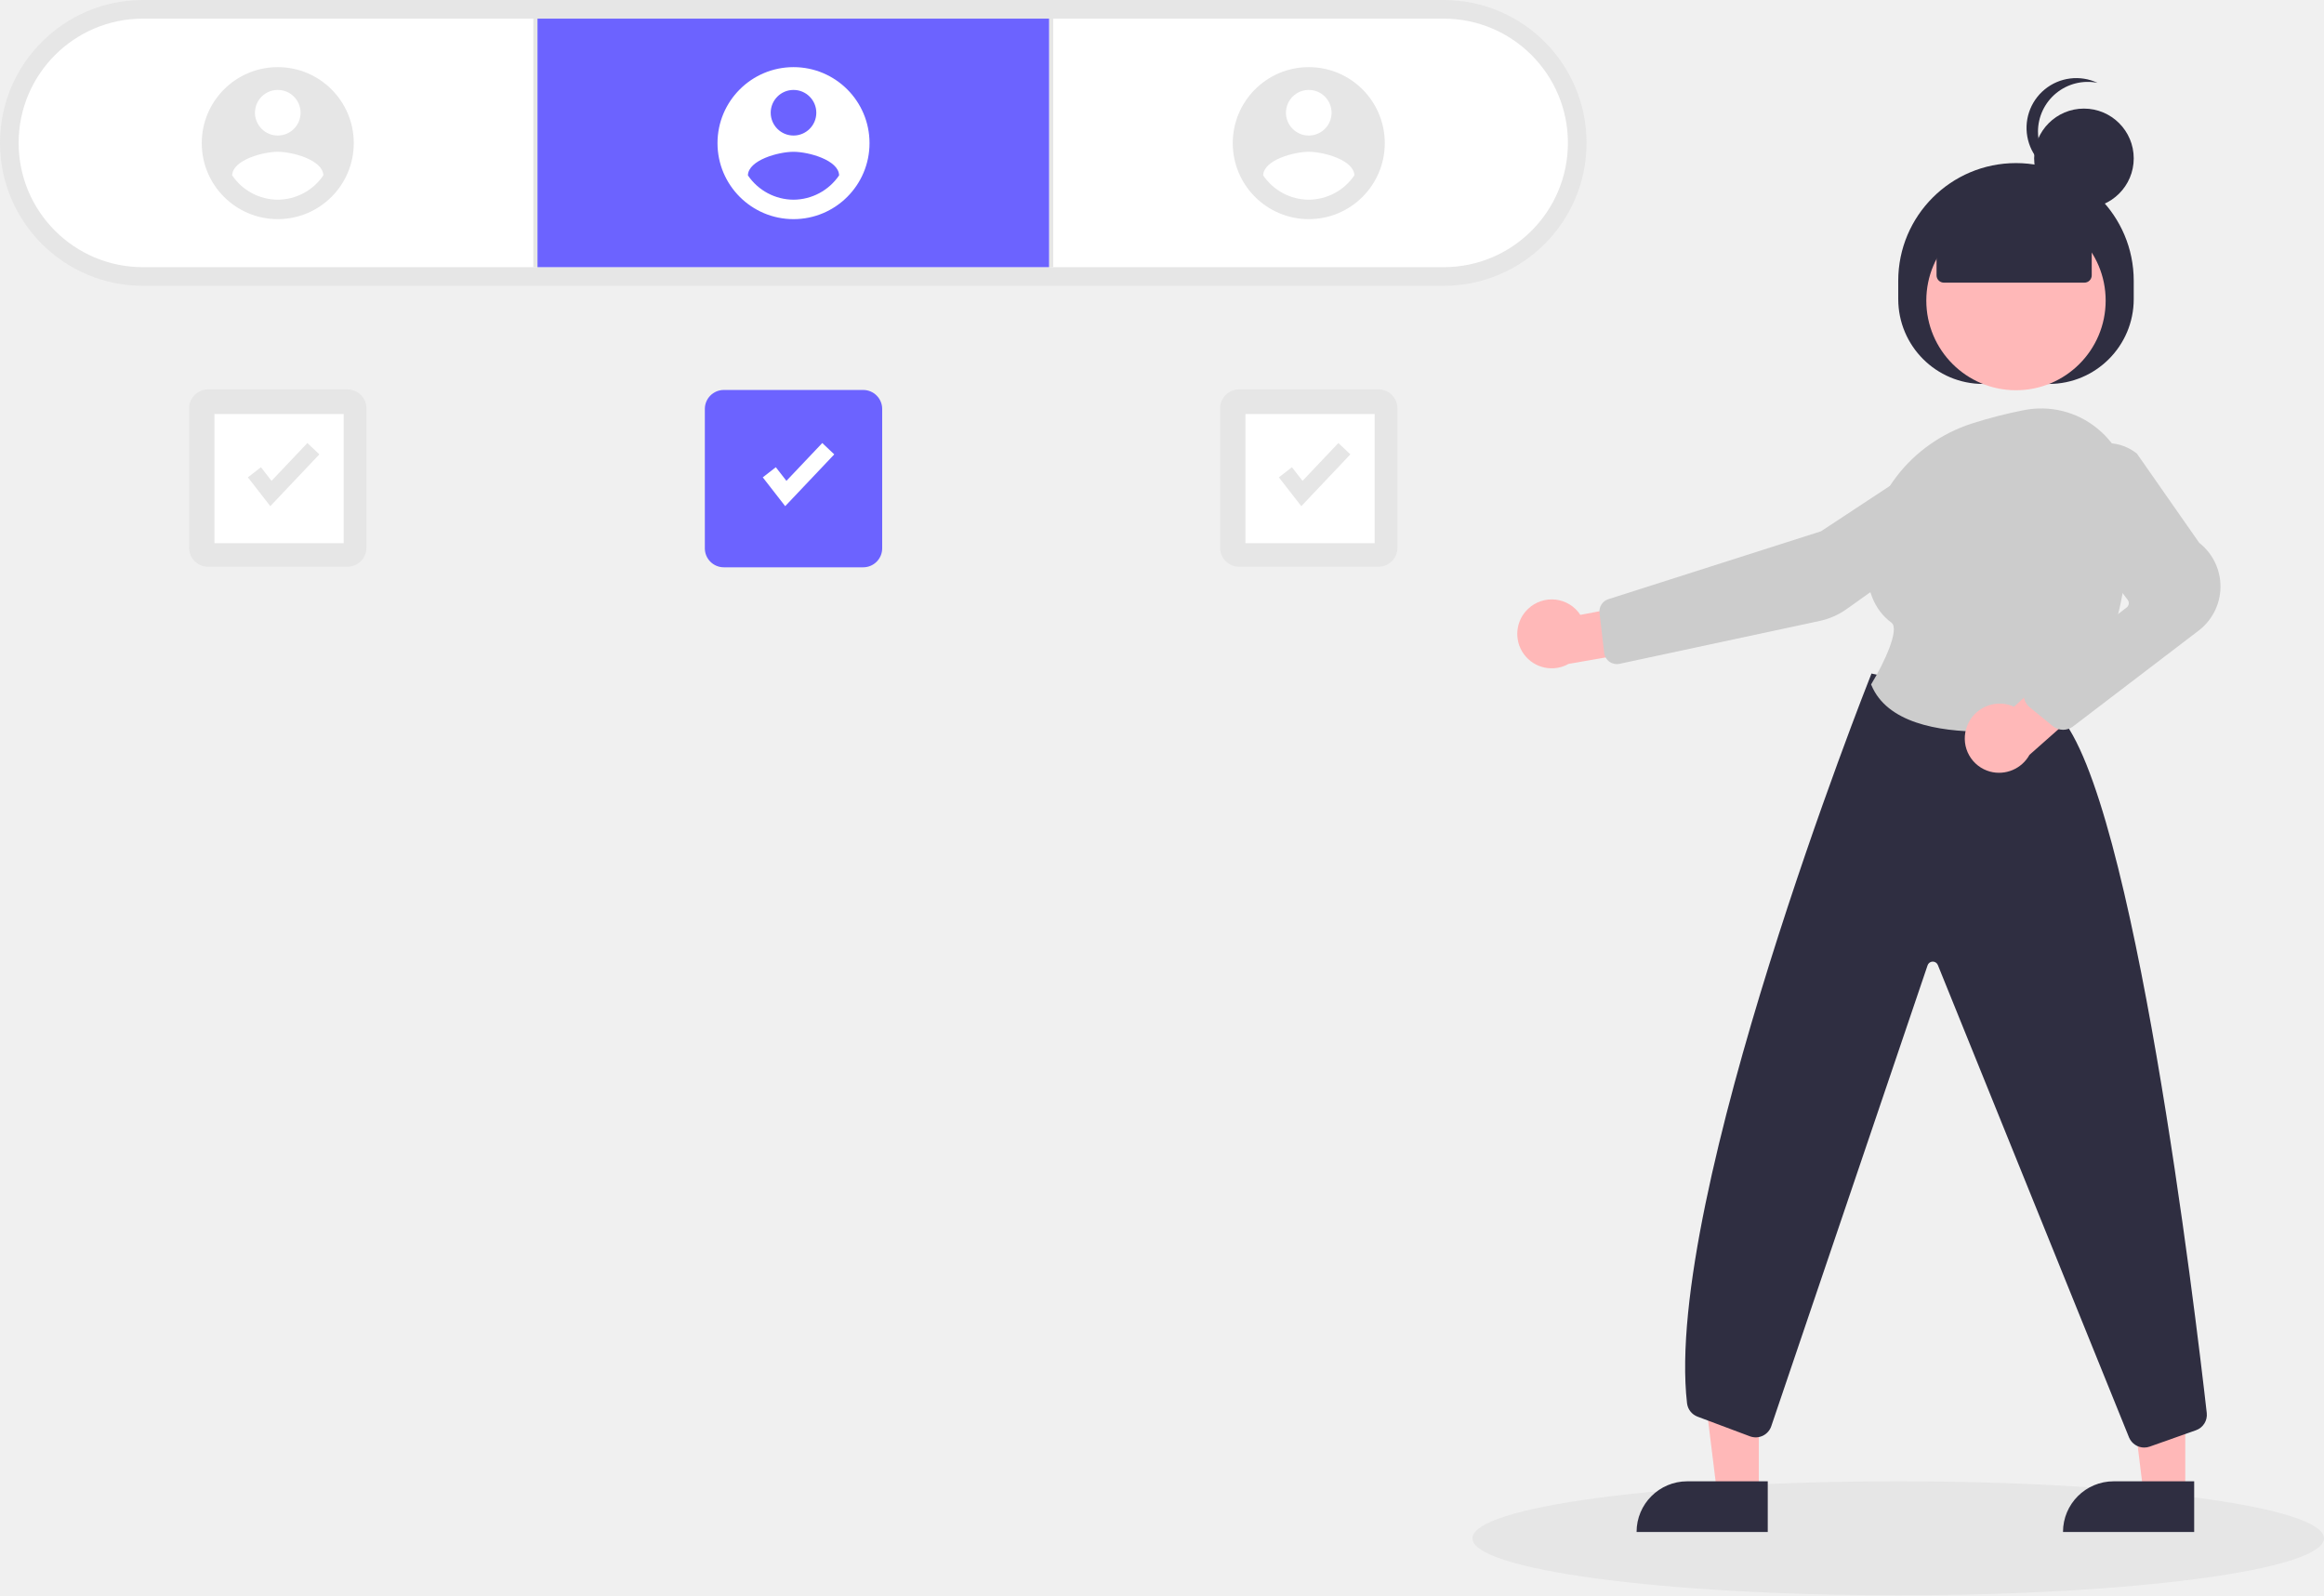
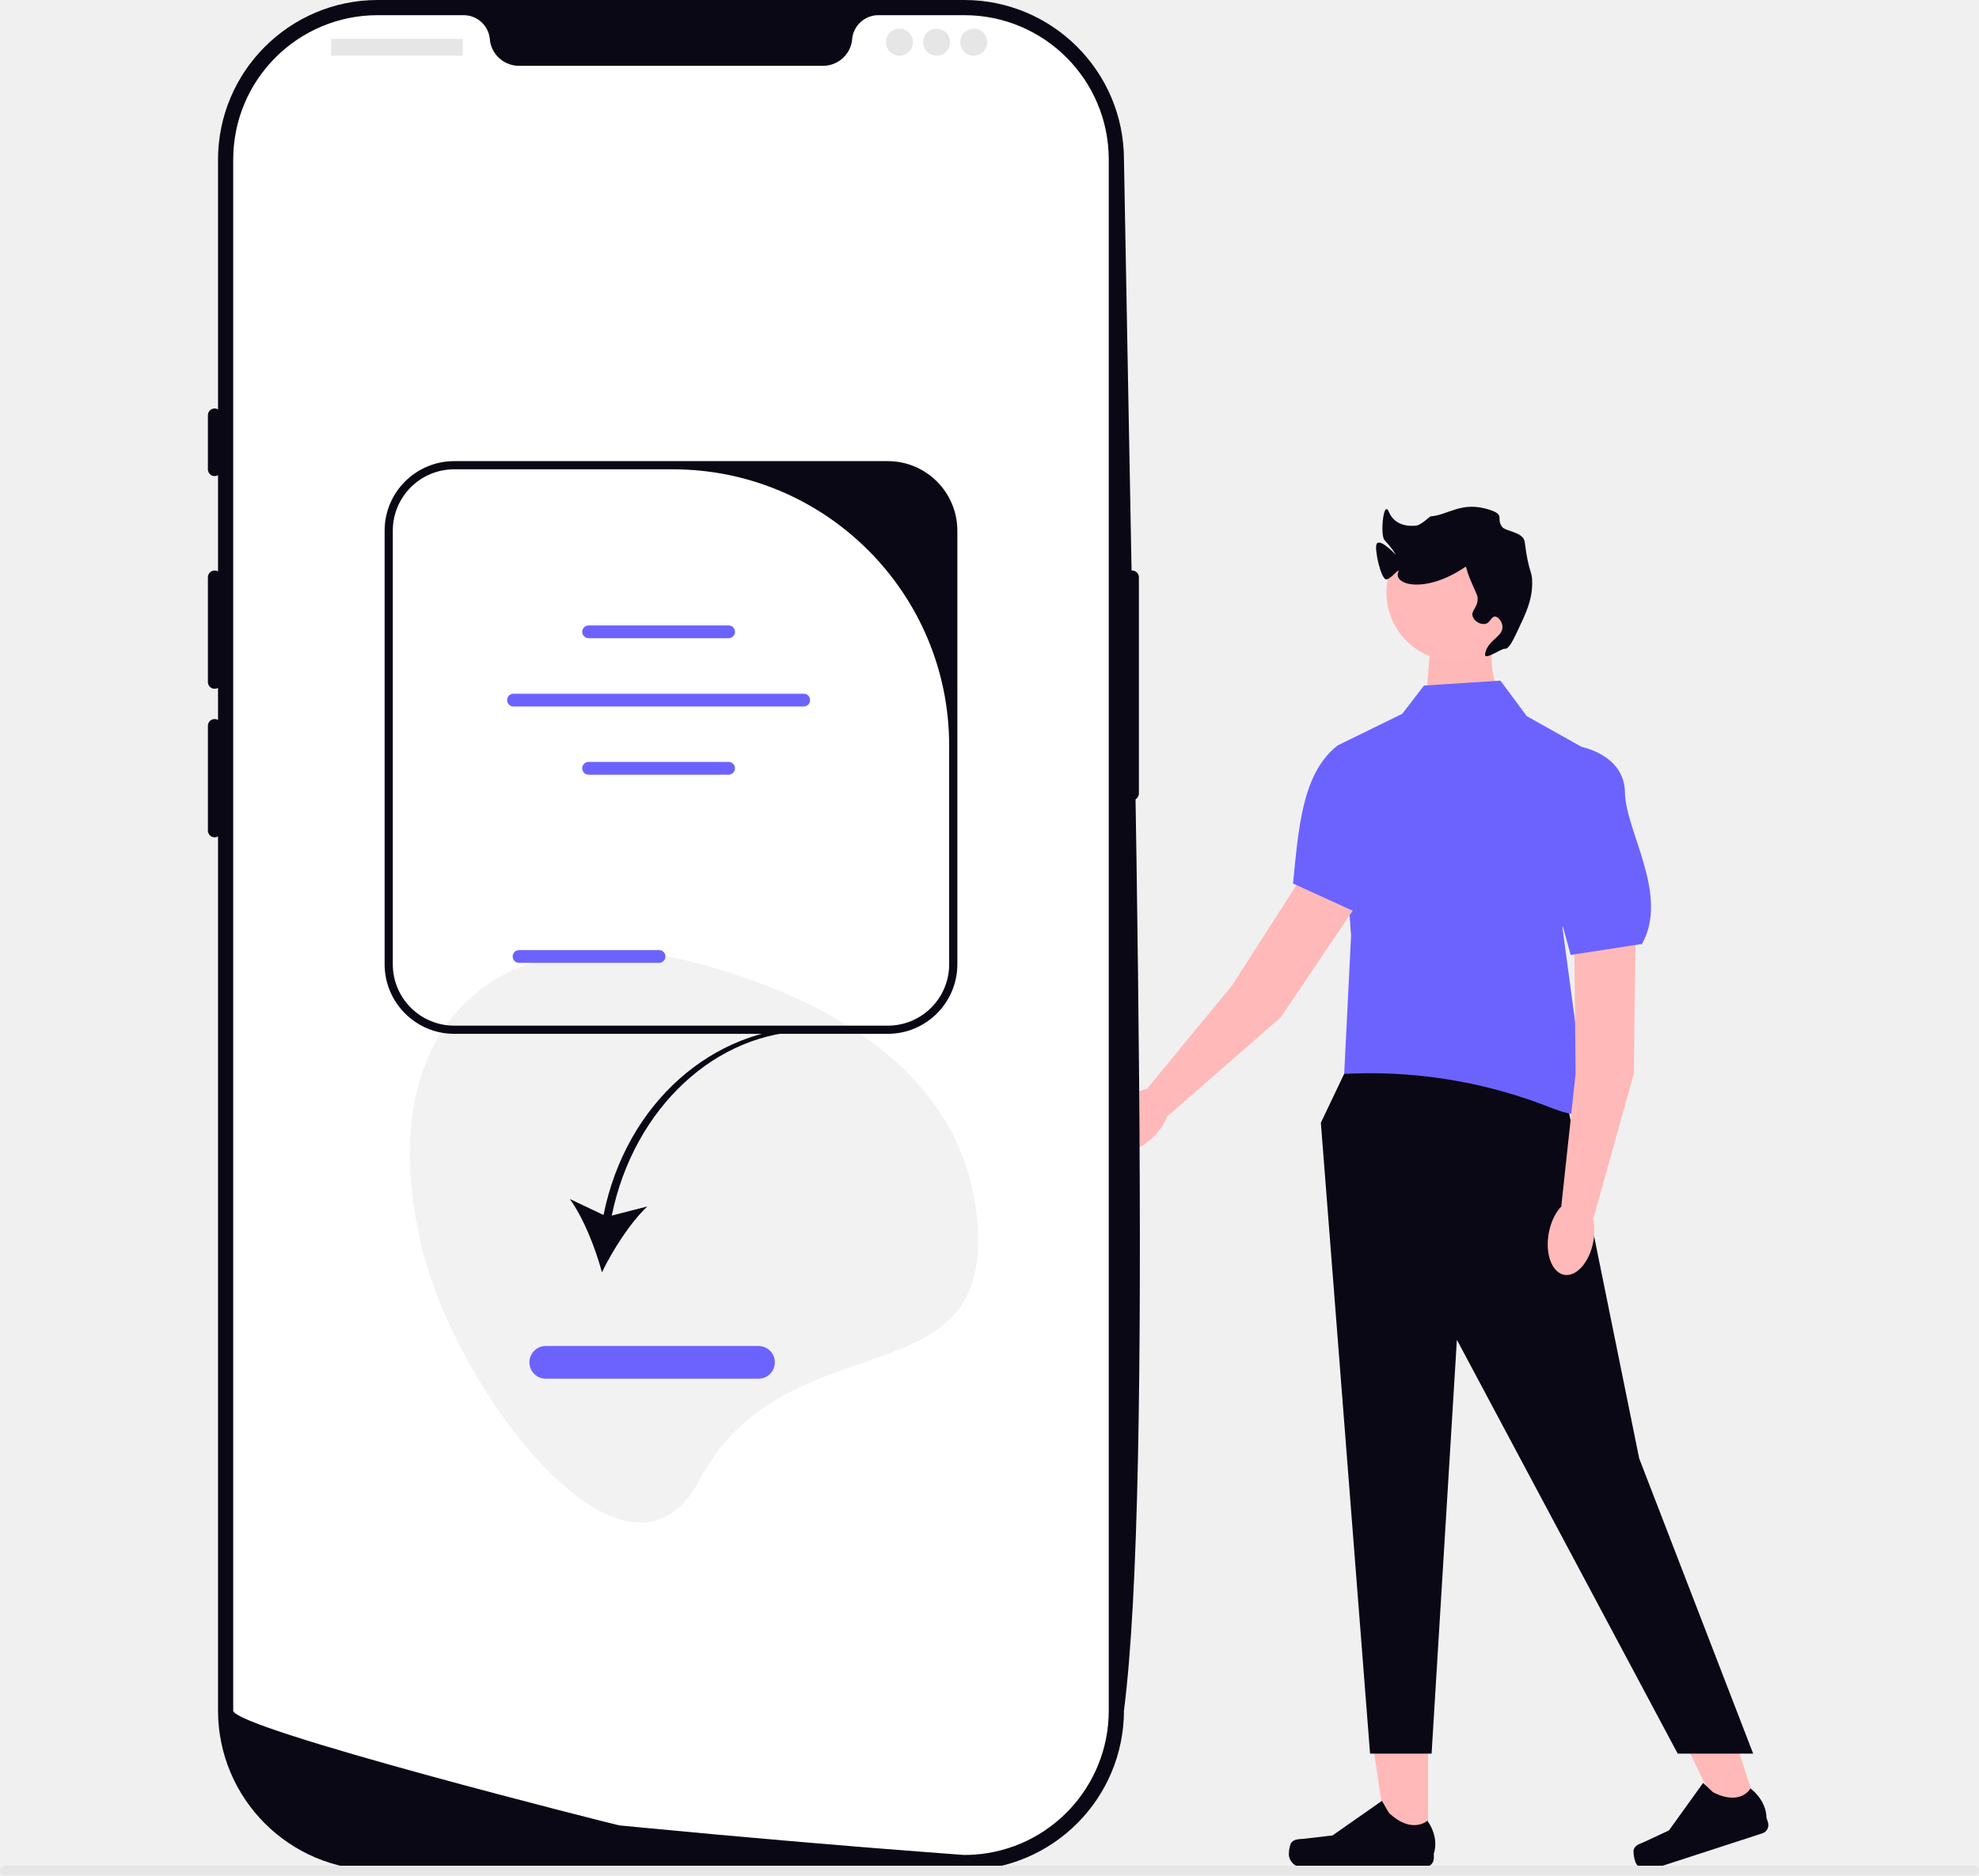
- <svg xmlns="http://www.w3.org/2000/svg" width="733.82" height="503.768" viewBox="0 0 733.82 503.768" role="img" artist="Katerina Limpitsouni" source="https://undraw.co/">
-   <g id="Group_16" data-name="Group 16" transform="translate(-196.555 -165.086)">
-     <path id="Path_204-604" data-name="Path 204" d="M261.846,378.459a45.126,45.126,0,1,1,0-90.252H672.56a45.126,45.126,0,1,1,0,90.252Z" transform="translate(-20.165 -123.12)" fill="#e6e6e6" />
-     <path id="Path_205-605" data-name="Path 205" d="M264.96,297.207a39.24,39.24,0,0,0,0,78.48H675.674a39.24,39.24,0,1,0,0-78.48Z" transform="translate(-23.279 -126.234)" fill="#fff" />
-     <rect id="Rectangle_15" data-name="Rectangle 15" width="1.308" height="78.48" transform="translate(364.961 170.972)" fill="#e6e6e6" />
-     <rect id="Rectangle_17" data-name="Rectangle 17" width="1.308" height="78.48" transform="translate(527.808 170.972)" fill="#e6e6e6" />
-     <rect id="Rectangle_7" data-name="Rectangle 7" width="161.539" height="78.48" transform="translate(366.269 170.972)" fill="#6c63ff" />
-     <path id="Path_198-606" data-name="Path 198" d="M276.268,206.815a24,24,0,1,0,24,24,24,24,0,0,0-24-24Zm0,7.2a7.2,7.2,0,1,1-7.2,7.2A7.2,7.2,0,0,1,276.268,214.016Zm0,34.662a17.484,17.484,0,0,1-14.4-7.685c.115-4.8,9.6-7.442,14.4-7.442s14.285,2.642,14.4,7.442a17.513,17.513,0,0,1-14.4,7.685Z" transform="translate(170.844 -20.53)" fill="#fff" />
-     <path id="Path_200-607" data-name="Path 200" d="M620.7,206.815a24,24,0,1,0,24,24,24,24,0,0,0-24-24Zm0,7.2a7.2,7.2,0,1,1-7.2,7.2A7.2,7.2,0,0,1,620.7,214.015Zm0,34.662a17.484,17.484,0,0,1-14.4-7.685c.115-4.8,9.6-7.442,14.4-7.442s14.285,2.642,14.4,7.442a17.513,17.513,0,0,1-14.4,7.685Z" transform="translate(-336.439 -20.53)" fill="#e6e6e6" />
-     <path id="Path_242-608" data-name="Path 242" d="M620.7,206.815a24,24,0,1,0,24,24,24,24,0,0,0-24-24Zm0,7.2a7.2,7.2,0,1,1-7.2,7.2A7.2,7.2,0,0,1,620.7,214.015Zm0,34.662a17.484,17.484,0,0,1-14.4-7.685c.115-4.8,9.6-7.442,14.4-7.442s14.285,2.642,14.4,7.442a17.513,17.513,0,0,1-14.4,7.685Z" transform="translate(-10.892 -20.53)" fill="#e6e6e6" />
-     <rect id="Rectangle_9" data-name="Rectangle 9" width="56" height="56" rx="6" transform="translate(419.112 288.229)" fill="#6c63ff" />
-     <ellipse id="Ellipse_29" data-name="Ellipse 29" cx="134.439" cy="18" rx="134.439" ry="18" transform="translate(661.497 632.854)" fill="#e6e6e6" />
-     <rect id="Rectangle_12" data-name="Rectangle 12" width="56" height="56" rx="6" transform="translate(581.812 288.049)" fill="#e6e6e6" />
-     <rect id="Rectangle_13" data-name="Rectangle 13" width="40.798" height="40.798" transform="translate(589.812 295.83)" fill="#fff" />
-     <path id="Path_202-609" data-name="Path 202" d="M253.345,218.766l-7.075-9.1,4.114-3.2,3.35,4.307,11.318-11.946,3.785,3.585Z" transform="translate(191.14 106.158)" fill="#fff" />
-     <path id="Path_203-610" data-name="Path 203" d="M425.345,218.766l-7.075-9.1,4.114-3.2,3.35,4.307,11.317-11.946,3.785,3.585Z" transform="translate(182.106 106.158)" fill="#e6e6e6" />
-     <rect id="Rectangle_18" data-name="Rectangle 18" width="56" height="56" rx="6" transform="translate(256.265 288.049)" fill="#e6e6e6" />
-     <rect id="Rectangle_19" data-name="Rectangle 19" width="40.798" height="40.798" transform="translate(264.265 295.83)" fill="#fff" />
-     <path id="Path_243-611" data-name="Path 243" d="M425.345,218.766l-7.075-9.1,4.114-3.2,3.35,4.307,11.317-11.946,3.785,3.585Z" transform="translate(-143.441 106.158)" fill="#e6e6e6" />
-     <g id="Group_15" data-name="Group 15">
-       <path id="Path_257-612" data-name="Path 257" d="M340.66,397.363H327.48l-6.268-50.837,19.452,0Z" transform="translate(545.904 239.259)" fill="#ffb8b8" />
-       <path id="Path_258-613" data-name="Path 258" d="M320.6,387.355h25.418v16H304.6a16,16,0,0,1,16-16Z" transform="translate(543.364 245.5)" fill="#2f2e41" />
-       <path id="Path_259-614" data-name="Path 259" d="M223.865,397.363h-13.18l-6.268-50.837,19.452,0Z" transform="translate(528.049 239.259)" fill="#ffb8b8" />
-       <path id="Path_260-615" data-name="Path 260" d="M203.81,387.355h25.418v16H187.806a16,16,0,0,1,16-16Z" transform="translate(525.51 245.5)" fill="#2f2e41" />
-       <path id="Path_261-616" data-name="Path 261" d="M487.471,249.585V243.82a37.18,37.18,0,0,1,37.18-37.18h0a37.18,37.18,0,0,1,37.18,37.18v5.764a26.8,26.8,0,0,1-26.8,26.8H514.275a26.8,26.8,0,0,1-26.8-26.8Z" transform="translate(308.465 9.946)" fill="#2f2e41" />
-       <ellipse id="Ellipse_36" data-name="Ellipse 36" cx="28.316" cy="28.316" rx="28.316" ry="28.316" transform="translate(804.801 231.687)" fill="#ffb8b8" />
-       <path id="Path_263-617" data-name="Path 263" d="M386.583,329.1a10.811,10.811,0,0,1,16.463,1.934l24.273-4.591,6.388,14.07-34.37,6A10.869,10.869,0,0,1,386.583,329.1Z" transform="translate(292.514 28.216)" fill="#ffb8b8" />
-       <path id="Path_264-618" data-name="Path 264" d="M515.087,284.516l.317.481-39.8,26.221-67.164,21.447a4.044,4.044,0,0,0-2.781,4.31l1.465,12.62a4.036,4.036,0,0,0,4.854,3.48l63.212-13.549a22.833,22.833,0,0,0,8.5-3.742L528.4,303.969A11.5,11.5,0,0,0,515.4,285Z" transform="translate(295.954 21.634)" fill="#ccc" />
-       <path id="Path_265-619" data-name="Path 265" d="M574.076,590.876a5.209,5.209,0,0,1-4.771-3.115l-60.421-149.3a1.729,1.729,0,0,0-3.238.182L456.351,583.993a5.189,5.189,0,0,1-6.781,3.333l-16.53-6.2a5.175,5.175,0,0,1-3.34-4.271c-7.437-64.782,57.413-228.3,58.069-229.946l.182-.455,59.116,13.077.123.134c23.585,25.73,42.971,188.012,46.618,220.283a5.163,5.163,0,0,1-3.425,5.472l-14.591,5.16a5.139,5.139,0,0,1-1.716.295Z" transform="translate(299.543 31.32)" fill="#2f2e41" />
-       <path id="Path_266-620" data-name="Path 266" d="M515.547,375.9c-14.323,0-30.291-2.856-35.206-14.642l-.113-.271.153-.251c3.88-6.366,9.007-17.224,6.251-19.263-5.429-4.014-8.064-10.618-7.83-19.628.508-19.559,13.835-36.925,33.163-43.212h0a147.146,147.146,0,0,1,16.443-4.234,27.993,27.993,0,0,1,23.21,5.732,28.276,28.276,0,0,1,10.486,21.755c.2,20.9-3.015,50.015-19.5,70a5.128,5.128,0,0,1-3.036,1.765A140.9,140.9,0,0,1,515.547,375.9Z" transform="translate(307.138 20.219)" fill="#ccc" />
-       <path id="Path_267-621" data-name="Path 267" d="M506.106,364.845a11.017,11.017,0,0,1,13.464-7.683,10.843,10.843,0,0,1,1.669.618l18.43-16.773,12.818,8.635L526.13,372.966a11,11,0,0,1-12.466,5.288,10.83,10.83,0,0,1-7.558-13.409Z" transform="translate(311.251 30.487)" fill="#ffb8b8" />
-       <path id="Path_268-622" data-name="Path 268" d="M534.283,373.874A5.174,5.174,0,0,1,531,372.7l-7.268-5.939a5.188,5.188,0,0,1,.126-8.134l30.484-23.38a1.733,1.733,0,0,0,.327-2.415l-18.815-24.875a15.316,15.316,0,0,1,1.023-19.731h0a15.273,15.273,0,0,1,20.622-1.649l.119.126,19.647,28.133a17.515,17.515,0,0,1-.415,27.883l-39.481,30.134a5.2,5.2,0,0,1-3.088,1.017Z" transform="translate(313.718 21.67)" fill="#ccc" />
-       <path id="Path_269-623" data-name="Path 269" d="M497.965,240.705V226.656L523.047,215.7l23.916,10.952v14.049a2.306,2.306,0,0,1-2.306,2.306H500.271a2.306,2.306,0,0,1-2.306-2.306Z" transform="translate(310.07 11.332)" fill="#2f2e41" />
-       <circle id="Ellipse_30" data-name="Ellipse 30" cx="15.722" cy="15.722" r="15.722" transform="translate(838.852 199.377)" fill="#2f2e41" />
-       <path id="Path_185-624" data-name="Path 185" d="M896.5,218.806a15.715,15.715,0,0,1,18.8-15.417,15.715,15.715,0,1,0-9.764,29.629,15.709,15.709,0,0,1-9.032-14.212Z" transform="translate(-56.438 -12.141)" fill="#2f2e41" />
+ <svg xmlns="http://www.w3.org/2000/svg" width="799.768" height="757.961" viewBox="0 0 799.768 757.961" role="img" artist="Katerina Limpitsouni" source="https://undraw.co/">
+   <g id="Group_115" data-name="Group 115" transform="translate(-579 -179)">
+     <g id="Group_114" data-name="Group 114" transform="translate(579 179)">
+       <path id="Path_1240-4702" data-name="Path 1240" d="M40.23,27.569,8.456,50.456,0,9.623,23.831,0C24.8,10.705,30.493,19.817,40.23,27.569Z" transform="translate(580.539 253.129) rotate(16)" fill="#ffb8b8" />
+       <g id="Group_113" data-name="Group 113" transform="matrix(0.951, -0.309, 0.309, 0.951, 644.282, 701.372)">
+         <path id="Path_1794-4703" data-name="Path 1794" d="M21.527,50.741H6.94L0,0H21.53Z" transform="translate(32.039)" fill="#ffb9b9" />
+         <path id="Path_1795-4704" data-name="Path 1795" d="M.725,17.257h0A13.172,13.172,0,0,0,0,21.581H0a5.183,5.183,0,0,0,5.174,5.191H52.387a3.536,3.536,0,0,0,3.53-3.542V21.259s2.336-5.927-2.473-13.233c0,0-5.976,5.72-14.907-3.239L35.9,0,16.842,13.987l-10.566,1.3c-2.312.286-4.361-.044-5.55,1.965Z" transform="translate(0 31.854)" fill="#090814" />
+       </g>
+       <g id="Group_106" data-name="Group 106" transform="translate(520.865 695.945)">
+         <path id="Path_1794-2-4705" data-name="Path 1794" d="M378.868,471.7h-16.05l-7.635-50.74h23.688Z" transform="translate(-322.609 -420.955)" fill="#ffb9b9" />
+         <path id="Path_1795-2-4706" data-name="Path 1795" d="M340.045,459.746h0a12.632,12.632,0,0,0-.76,4.324h0a5.31,5.31,0,0,0,5.421,5.191H394.17a3.622,3.622,0,0,0,3.7-3.542v-1.972s2.447-5.927-2.591-13.233c0,0-6.261,5.72-15.617-3.239l-2.759-4.786L356.93,456.476l-11.07,1.3c-2.422.286-4.569-.044-5.815,1.965Z" transform="translate(-339.285 -410.635)" fill="#090814" />
+       </g>
+       <path id="Path_1798-4707" data-name="Path 1798" d="M354.254,259.605l-11.7,24.561,19.883,254.969h24.865l10.222-167.25,89.238,167.25h30.5l-46.056-119.3L439.633,264.284Z" transform="translate(191.241 169.589)" fill="#090814" />
+       <path id="Path_1799-4708" data-name="Path 1799" d="M412.49,167.557l-30.9,2L372.1,181.919l-25.513,12.2,5.546,76.538-2.782,55.806,3.813-.111a197.8,197.8,0,0,1,79.681,13.8c6.48,2.609,13.273,4.065,19.121,2.6,0,0-2.218-8.874-4.437-11.092s-3.328-4.053-2.218-5.354,3.328-2.411,1.109-4.629a7.729,7.729,0,0,1-2.218-5.013l-6.655-49.34,13.311-69.883-27.731-15.529L412.49,167.557Z" transform="translate(193.87 107.51)" fill="#6c63ff" />
+       <path id="Path_1800-4709" data-name="Path 1800" d="M431.48,225.59l-.841,65.458L414.352,349.4l-13.02-4.857,5.781-53.486-.76-72.38Z" transform="translate(229.635 142.852)" fill="#ffb9b9" />
+       <ellipse id="Ellipse_366" data-name="Ellipse 366" cx="15.442" cy="9.169" rx="15.442" ry="9.169" transform="translate(623.126 513.567) rotate(-79.681)" fill="#ffb9b9" />
+       <path id="Path_1801-4710" data-name="Path 1801" d="M413.078,183.218s18.377,2.847,18.617,18.617,17.988,41.282,6.9,61.249l-28.84,4.437-15.529-56.572" transform="translate(224.99 118.412)" fill="#6c63ff" />
+       <path id="Path_1802-4711" data-name="Path 1802" d="M390.642,223.617,354.02,277.878l-45.636,39.844-8.22-11.2,34.182-41.541,39.082-60.926Z" transform="translate(163.547 133.297)" fill="#ffb9b9" />
+       <ellipse id="Ellipse_367" data-name="Ellipse 367" cx="15.442" cy="9.169" rx="15.442" ry="9.169" transform="matrix(0.69, -0.724, 0.724, 0.69, 442.791, 457.389)" fill="#ffb9b9" />
+       <path id="Path_1803-4712" data-name="Path 1803" d="M384.791,175.425s13.8,12.464,5.348,25.78-7.615,44.383-27.845,54.988l-26.545-12.117c2.236-21.875,3.541-44.555,18.06-55.815l31.272-15.3" transform="translate(186.793 112.988)" fill="#6c63ff" />
+       <g id="Group_108" data-name="Group 108" transform="translate(556.114 204.809)">
+         <circle id="Ellipse_368" data-name="Ellipse 368" cx="27.596" cy="27.596" r="27.596" transform="translate(4.203 7.109)" fill="#ffb9b9" />
+         <path id="Path_1804-4713" data-name="Path 1804" d="M408.122,181.261c1.52.259,3.3-3.425,5.01-7.014,3.57-7.512,5.839-12.287,6.012-19.037.147-5.753-1.451-4.243-3.006-17.033-.513-4.218-7.72-4.21-9.186-6.213-2.478-3.384,1.324-4.779-4.841-6.812-11.546-3.807-16.768,2.107-24.1,2.617-.185.013-3.82,3.568-5.851,3.752-3.557.322-8.688-.232-10.989-5.651-2.151-5.067-3.576,9.74-1.653,11.573a38.928,38.928,0,0,1,4.52,5.745c.081.321-6.7-7.185-7.826-4.092-.814,2.226,1.749,13.681,3.819,14.111,1.731.36,5.965-5.346,5.01-3.006-2.215,5.427,11.105,8.89,27.052-2,.566-.386.031.23,2,5.01,2.488,6.028,3.049,6.355,3.006,8.015-.094,3.594-2.793,4.653-2,7.014a4.853,4.853,0,0,0,5.01,3.006c2.115-.436,2.477-3.052,4.008-3.006,1.311.04,2.867,2.015,3.006,4.008.292,4.2-5.924,5.354-7.014,11.021-.615,3.2,6.619-2.242,8.015-2Z" transform="translate(-356.056 -123.882)" fill="#090814" />
+       </g>
+       <path id="Path_1805-4714" data-name="Path 1805" d="M374.59,755.828H137.473a64.572,64.572,0,0,1-64.5-64.5V64.5A64.572,64.572,0,0,1,137.473,0H374.59a64.572,64.572,0,0,1,64.5,64.5c4.414,251.715,11.941,533.6,0,626.83A64.572,64.572,0,0,1,374.59,755.828Z" transform="translate(15.134)" fill="#090814" />
+       <path id="Path_1806-4715" data-name="Path 1806" d="M297.5,139.463a2.731,2.731,0,0,0-2.729,2.729v87.316a2.729,2.729,0,1,0,5.457,0V142.192A2.731,2.731,0,0,0,297.5,139.463Z" transform="translate(160.026 91.105)" fill="#090814" />
+       <path id="Path_1807-4716" data-name="Path 1807" d="M430.524,62.076V688.894a58.366,58.366,0,0,1-54.559,58.242h-.014c-.45.027-.9.055-1.364.068-.8.041-1.61.055-2.428.055,0,0-3-.218-8.486-.628-5.539-.409-13.6-1.023-23.657-1.828q-4.523-.348-9.55-.764c-6.685-.546-14.025-1.146-21.9-1.828-3.138-.259-6.385-.546-9.7-.832-16.945-1.46-35.922-3.165-55.937-5.1q-5.075-.471-10.232-.982c-.9-.1-156.011-39.087-156.011-46.4V62.076A58.36,58.36,0,0,1,135.053,3.71H169.9A10.639,10.639,0,0,1,180.416,13.6c.041.368.082.737.15,1.105a11.856,11.856,0,0,0,11.8,9.468H314.844a11.856,11.856,0,0,0,11.8-9.468c.068-.368.109-.737.15-1.105A10.639,10.639,0,0,1,337.314,3.71h34.844a58.359,58.359,0,0,1,58.365,58.365Z" transform="translate(17.56 2.424)" fill="#fff" />
+       <path id="Path_1808-4717" data-name="Path 1808" d="M73.227,99.853a2.731,2.731,0,0,0-2.729,2.729V124.41a2.729,2.729,0,1,0,5.457,0V102.581A2.731,2.731,0,0,0,73.227,99.853Z" transform="translate(13.517 65.229)" fill="#090814" />
+       <path id="Path_1809-4718" data-name="Path 1809" d="M73.227,139.463a2.731,2.731,0,0,0-2.729,2.729v42.294a2.729,2.729,0,1,0,5.457,0V142.192A2.731,2.731,0,0,0,73.227,139.463Z" transform="translate(13.517 91.105)" fill="#090814" />
+       <path id="Path_1810-4719" data-name="Path 1810" d="M73.227,175.773A2.731,2.731,0,0,0,70.5,178.5V220.8a2.729,2.729,0,1,0,5.457,0V178.5A2.731,2.731,0,0,0,73.227,175.773Z" transform="translate(13.517 114.825)" fill="#090814" />
+       <rect id="Rectangle_426" data-name="Rectangle 426" width="53.208" height="6.822" rx="0.31" transform="translate(133.813 15.69)" fill="#e6e6e6" />
+       <circle id="Ellipse_369" data-name="Ellipse 369" cx="5.457" cy="5.457" r="5.457" transform="translate(358.039 11.597)" fill="#e6e6e6" />
+       <circle id="Ellipse_370" data-name="Ellipse 370" cx="5.457" cy="5.457" r="5.457" transform="translate(373.047 11.597)" fill="#e6e6e6" />
+       <circle id="Ellipse_371" data-name="Ellipse 371" cx="5.457" cy="5.457" r="5.457" transform="translate(388.054 11.597)" fill="#e6e6e6" />
+       <path id="Path_1811-4720" data-name="Path 1811" d="M349.474,350.291c0-62.2-52.575-96.423-112.63-112.63-77-20.779-133.388,21.268-112.631,112.63,13.782,60.658,83.735,151.183,112.631,96.1C269.909,383.356,349.474,412.495,349.474,350.291Z" transform="translate(45.772 151.844)" fill="#f2f2f2" />
+       <path id="Path_1812-4721" data-name="Path 1812" d="M0,458.054a1.89,1.89,0,0,0,1.814,1.967h796.14a1.974,1.974,0,0,0,0-3.935H1.814A1.89,1.89,0,0,0,0,458.054Z" transform="translate(0 297.94)" fill="#e6e6e6" />
+       <path id="Path_1813-4722" data-name="Path 1813" d="M172.587,327.01l-13.606-6.445c5.581,7.788,10.389,19.952,12.964,29.63,4.359-9.016,11.386-20.047,18.341-26.637l-14.38,3.7c8.861-43.428,42.19-74.6,80.355-74.6l.54-1.569C216.936,251.084,181.635,281.829,172.587,327.01Z" transform="translate(71.318 164.022)" fill="#090814" />
+       <path id="Path_1814-4723" data-name="Path 1814" d="M241.672,342.259H155.7a6.613,6.613,0,0,1,0-13.226h85.969a6.613,6.613,0,0,1,0,13.226Z" transform="translate(64.857 214.942)" fill="#6c63ff" />
+       <path id="Path_1815-4724" data-name="Path 1815" d="M345.155,140.831V316.075a28.137,28.137,0,0,1-28.105,28.105H141.805A28.137,28.137,0,0,1,113.7,316.075V140.831a28.137,28.137,0,0,1,28.105-28.105H317.05A28.137,28.137,0,0,1,345.155,140.831ZM317.05,340.874a24.8,24.8,0,0,0,24.8-24.8V227.724A111.692,111.692,0,0,0,230.157,116.032H141.805a24.8,24.8,0,0,0-24.8,24.8V316.075a24.8,24.8,0,0,0,24.8,24.8H317.05Z" transform="translate(41.738 73.638)" fill="#090814" />
+       <g id="Group_112" data-name="Group 112" transform="translate(204.973 252.763)">
+         <path id="Path_1816-4725" data-name="Path 1816" d="M221.187,158.062H164.612a2.587,2.587,0,1,1,0-5.173h56.575a2.587,2.587,0,0,1,0,5.173Z" transform="translate(-131.666 -152.888)" fill="#6c63ff" />
+         <path id="Path_1817-4726" data-name="Path 1817" d="M221.187,191.425H164.612a2.587,2.587,0,1,1,0-5.173h56.575a2.587,2.587,0,0,1,0,5.173Z" transform="translate(-131.666 -131.093)" fill="#6c63ff" />
+         <path id="Path_1818-4727" data-name="Path 1818" d="M204.187,237.425H147.612a2.587,2.587,0,1,1,0-5.173h56.575a2.587,2.587,0,0,1,0,5.173Z" transform="translate(-142.771 -101.044)" fill="#6c63ff" />
+         <path id="Path_1819-4728" data-name="Path 1819" d="M263.542,174.754H146.249a2.587,2.587,0,1,1,0-5.173H263.542a2.587,2.587,0,0,1,0,5.173Z" transform="translate(-143.662 -141.984)" fill="#6c63ff" />
+       </g>
    </g>
  </g>
</svg>
